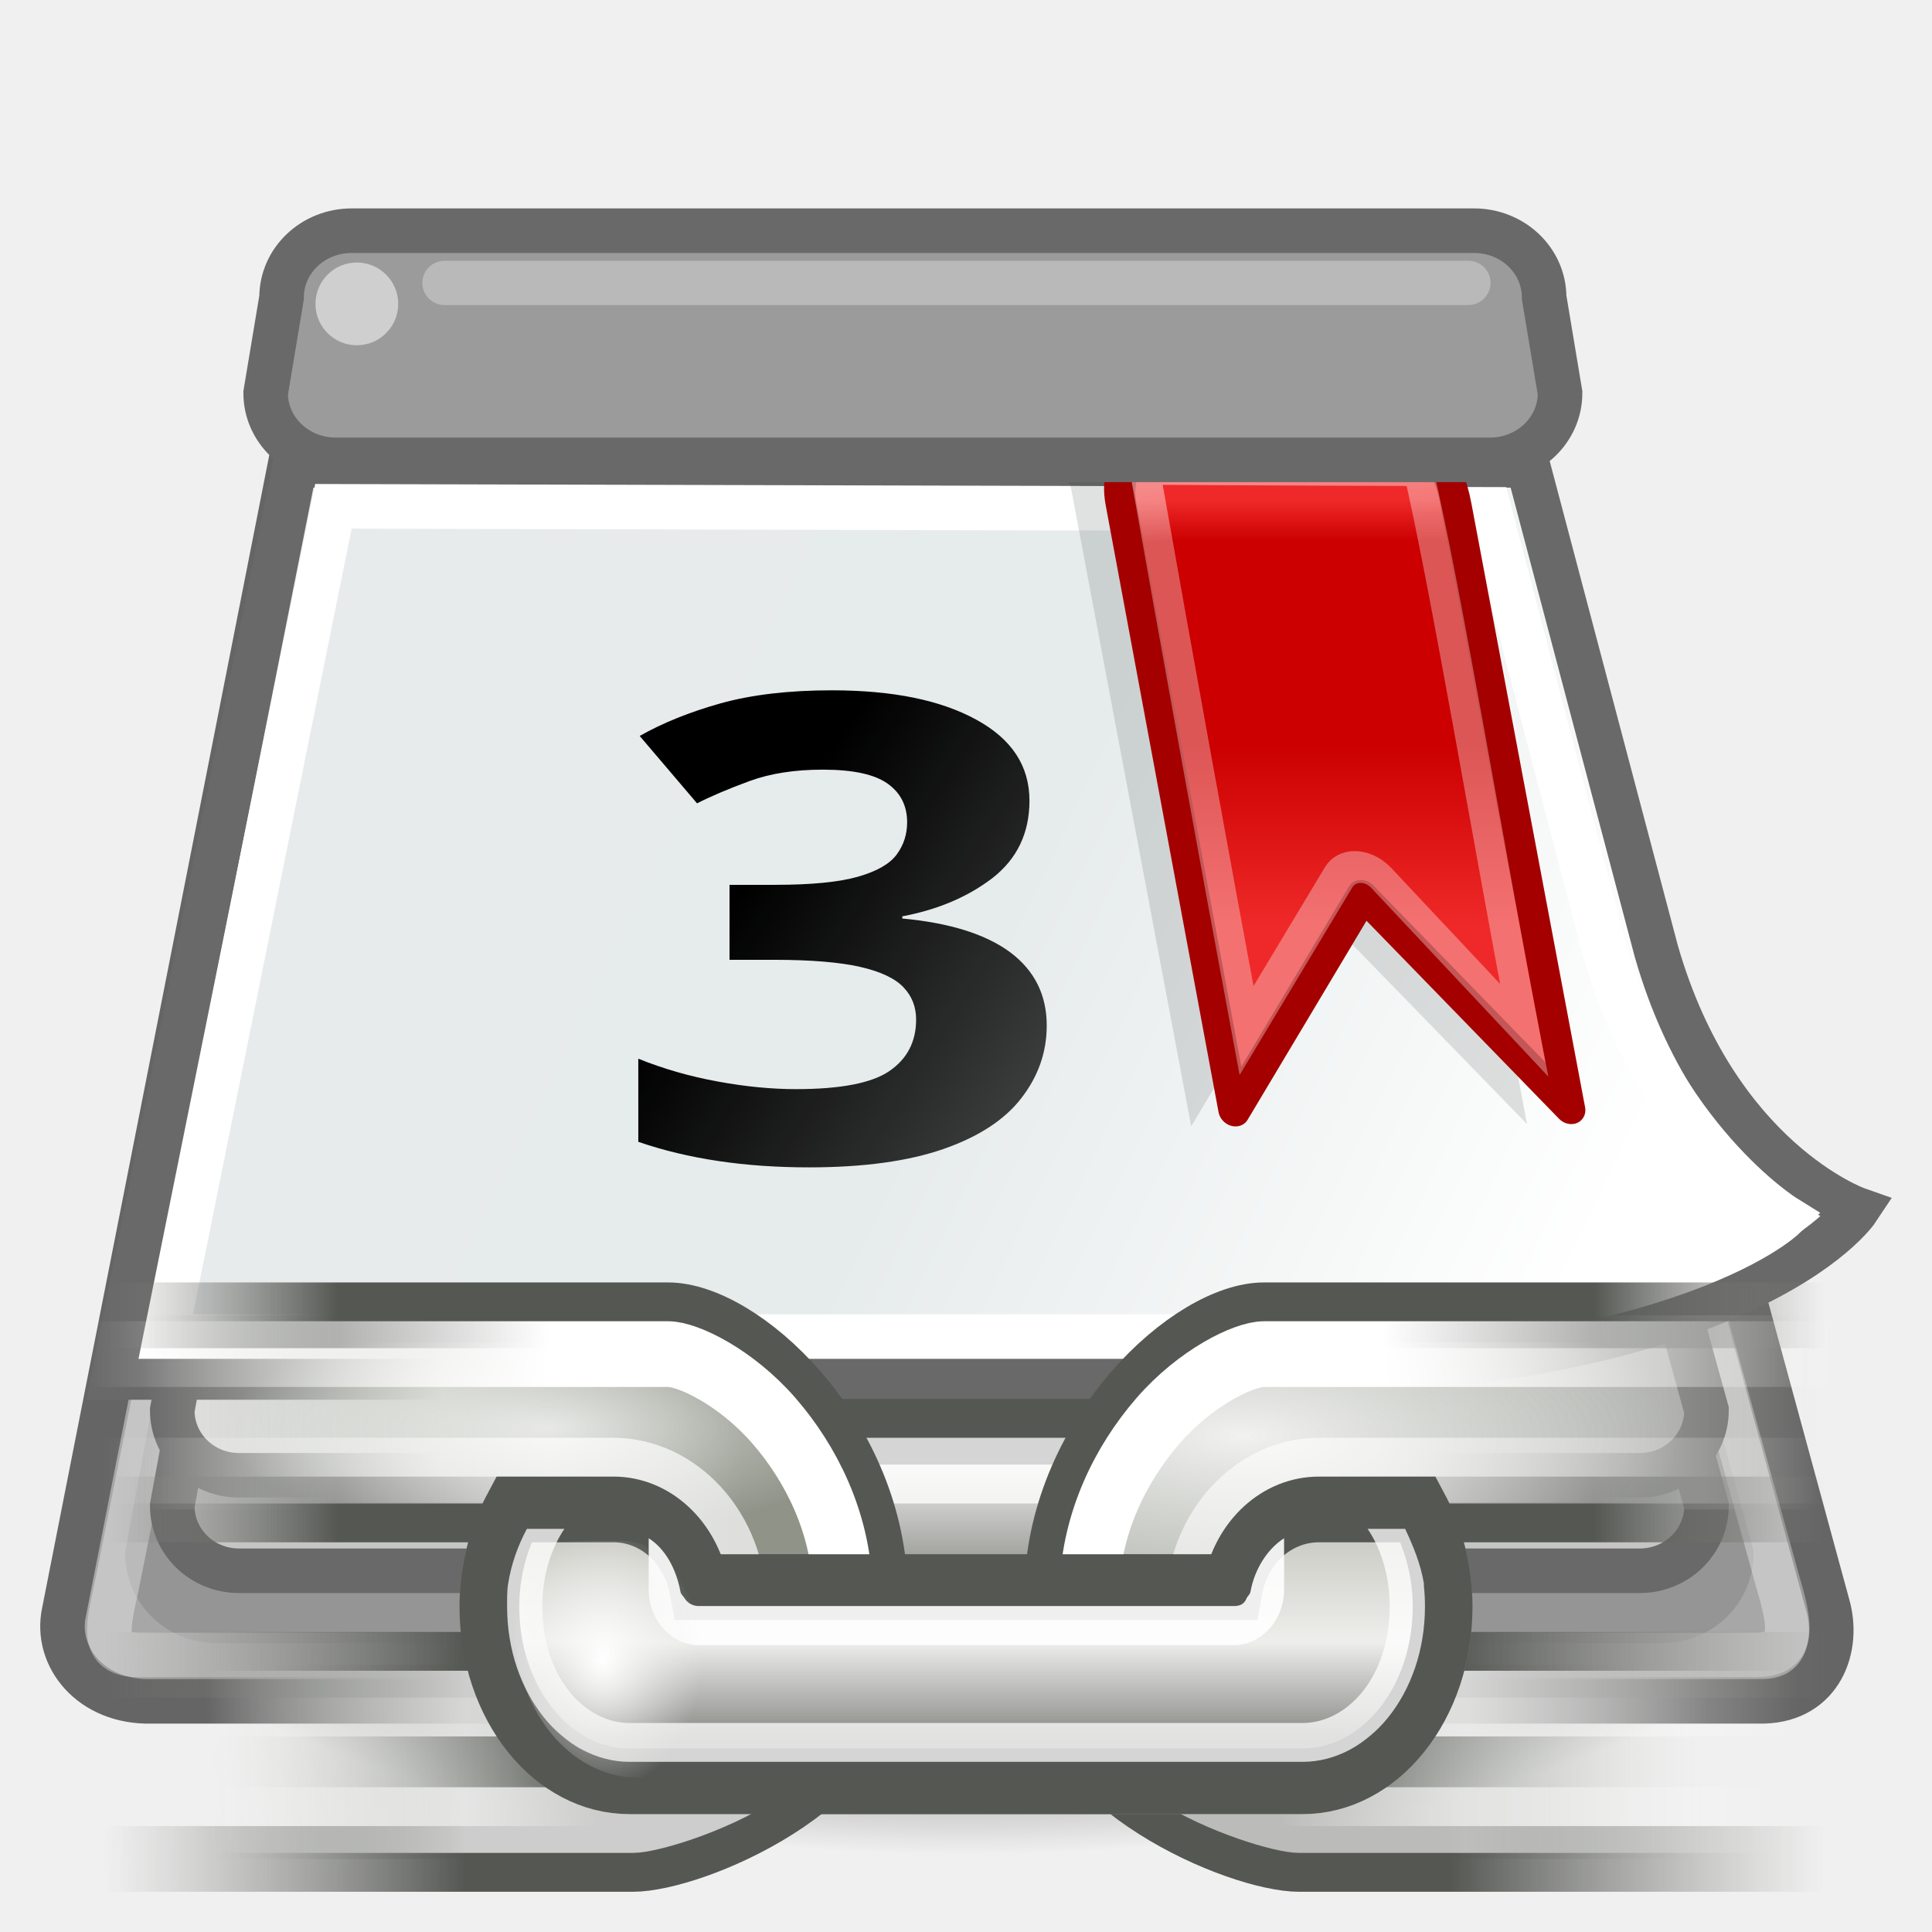
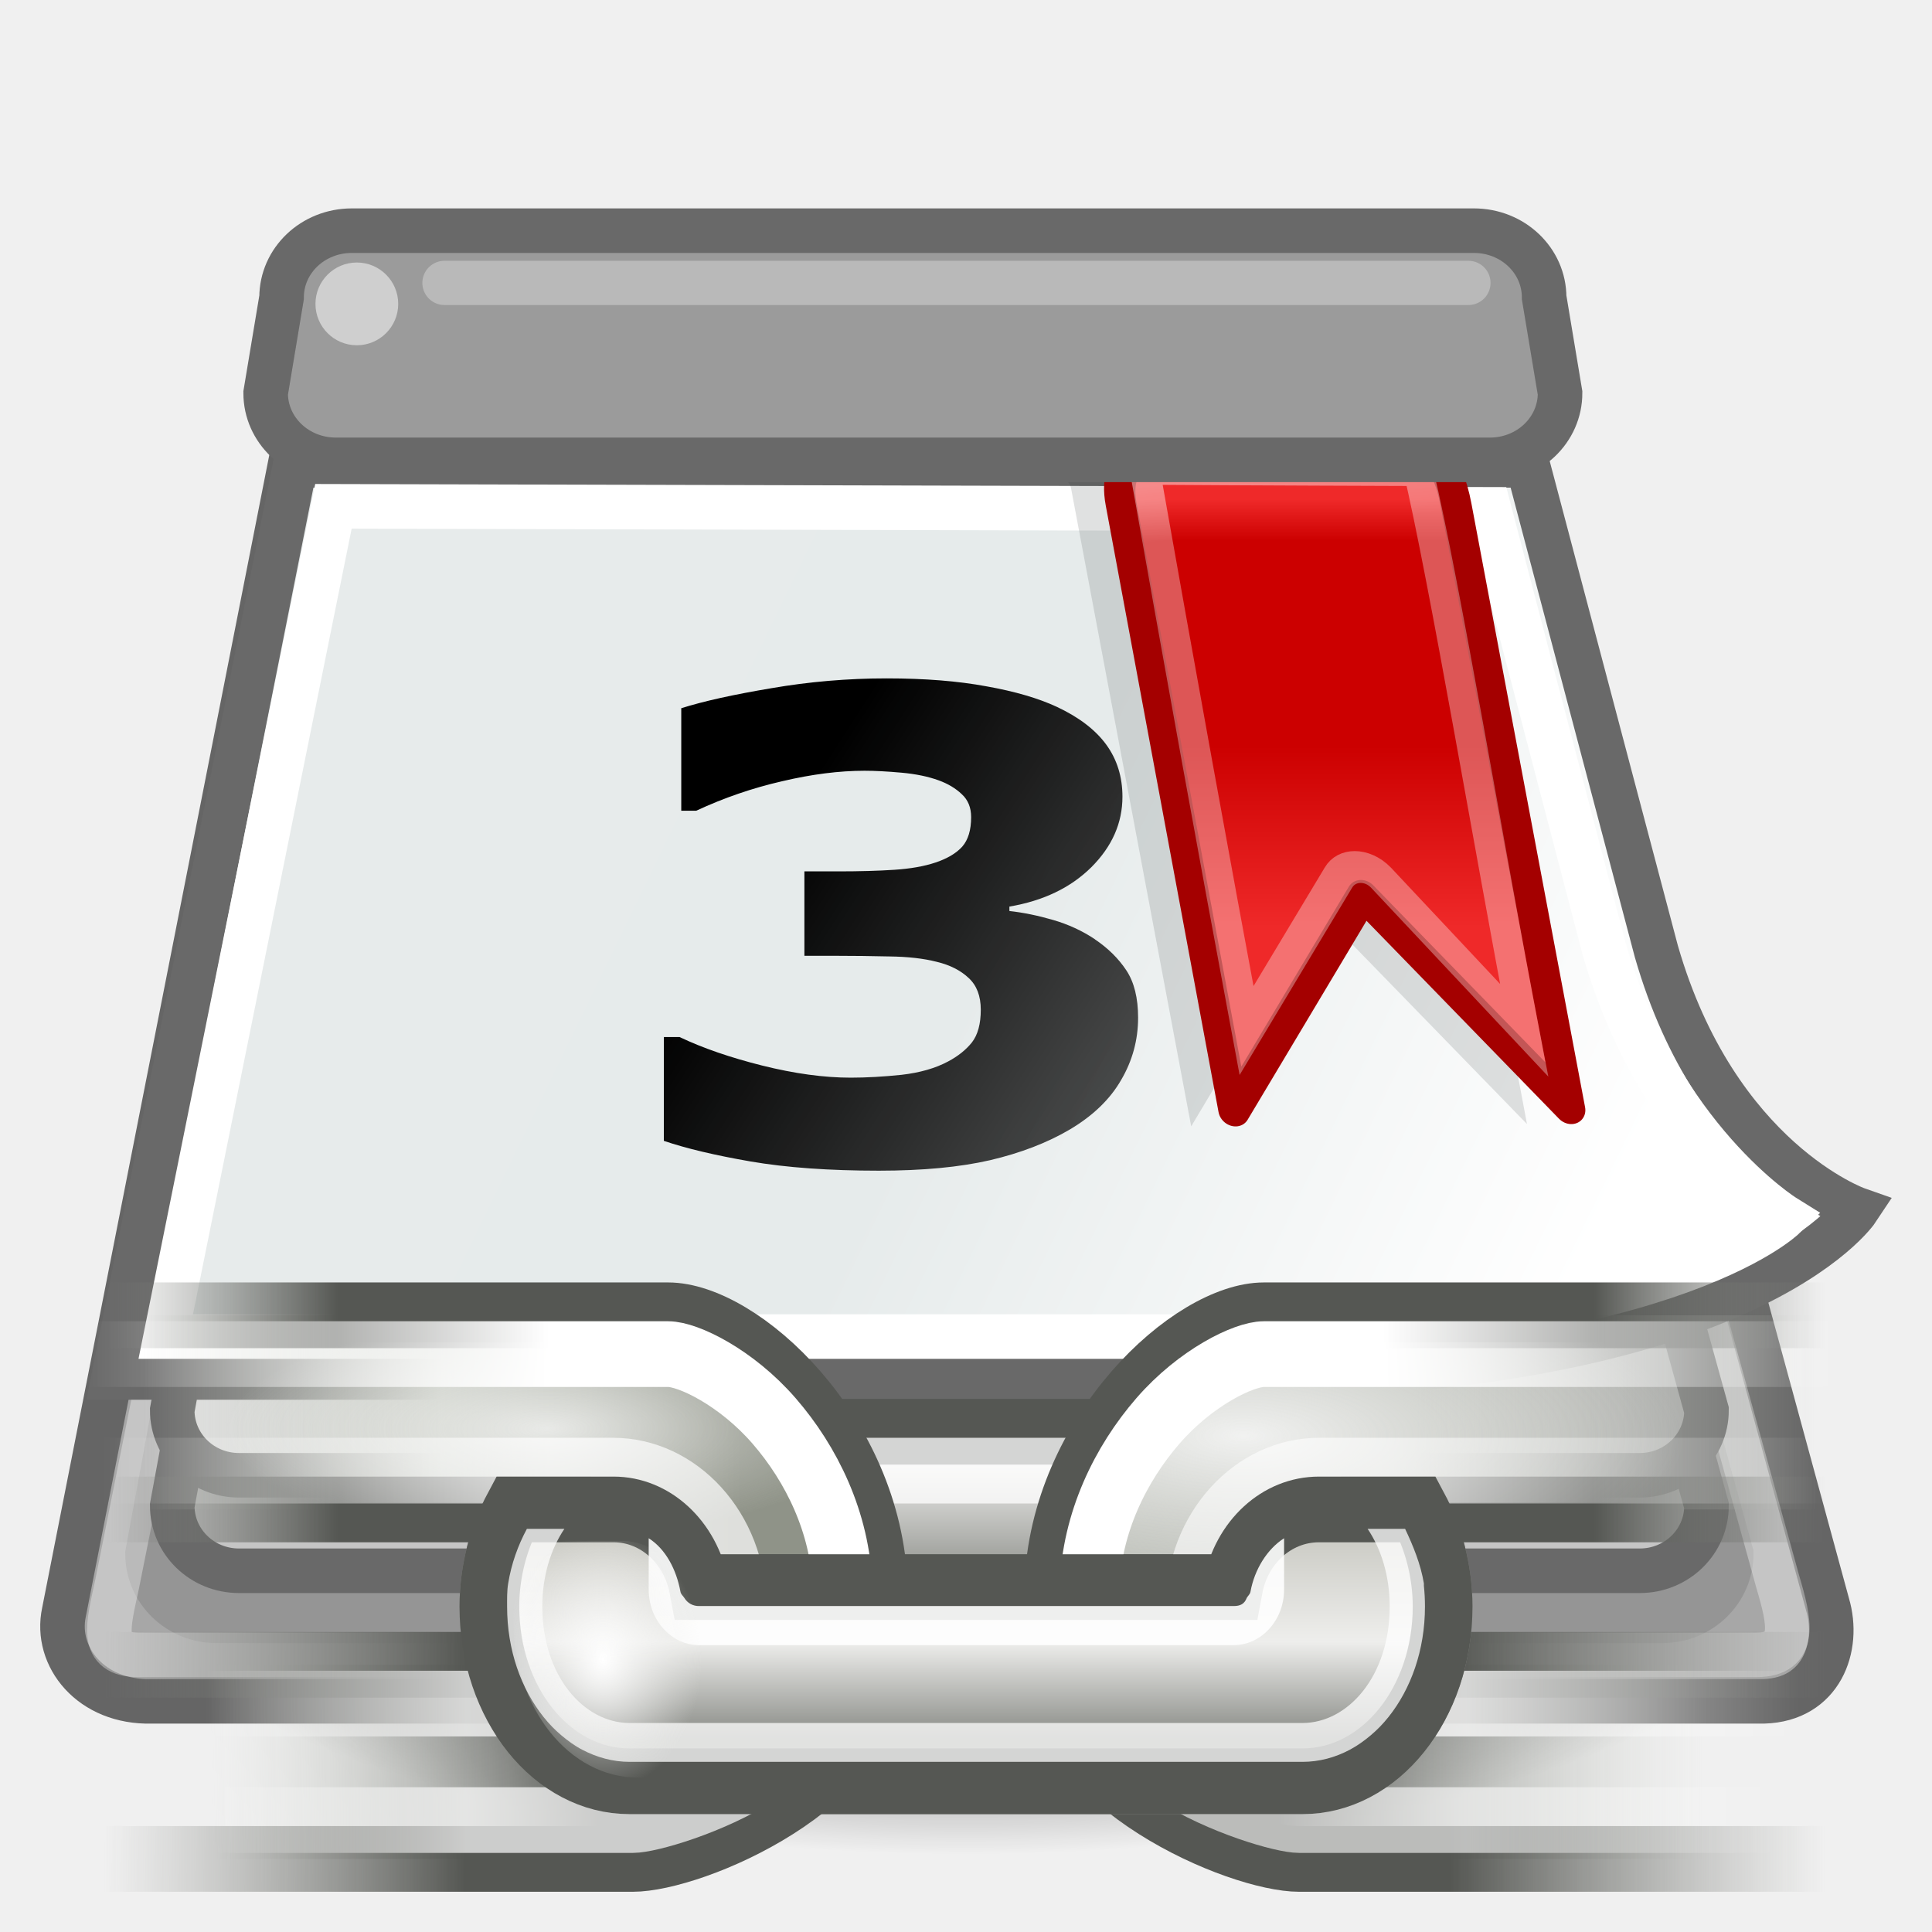
<svg xmlns="http://www.w3.org/2000/svg" xmlns:xlink="http://www.w3.org/1999/xlink" id="svg1288" height="48px" width="48px" version="1.1">
  <defs id="defs3">
    <linearGradient id="linearGradient2563">
      <stop id="stop2565" offset="0" style="stop-color:#e2e2e2;stop-opacity:1;" />
      <stop id="stop2567" offset="1" style="stop-color:#9f9f9f;stop-opacity:1;" />
    </linearGradient>
    <linearGradient id="linearGradient2551">
      <stop id="stop2553" offset="0" style="stop-color:#000000;stop-opacity:1;" />
      <stop id="stop2555" offset="1" style="stop-color:#000000;stop-opacity:0;" />
    </linearGradient>
    <linearGradient id="linearGradient2526">
      <stop id="stop2528" offset="0" style="stop-color:#e7ebeb;stop-opacity:1;" />
      <stop style="stop-color:#e6ebeb;stop-opacity:1;" offset="0.5" id="stop2534" />
      <stop id="stop2530" offset="1" style="stop-color:#ffffff;stop-opacity:1;" />
    </linearGradient>
    <linearGradient gradientTransform="translate(0,0.785718)" gradientUnits="userSpaceOnUse" y2="28.429" x2="42.214" y1="14.429" x1="13.357" id="linearGradient2532" xlink:href="#linearGradient2526" />
    <radialGradient gradientUnits="userSpaceOnUse" gradientTransform="matrix(1.166667,0,0,0.4306605,-6.272343,27.14502)" r="18.429" fy="29" fx="26" cy="29" cx="26" id="radialGradient2557" xlink:href="#linearGradient2551" />
    <linearGradient gradientTransform="matrix(1.13635,0,0,1.13635,-4.458795,-2.383847)" gradientUnits="userSpaceOnUse" y2="30.786" x2="42.214" y1="30.786" x1="6.786" id="linearGradient2569" xlink:href="#linearGradient2563" />
    <linearGradient y2="28.429" x2="42.214" y1="14.429" x1="13.357" gradientTransform="translate(0,0.785718)" gradientUnits="userSpaceOnUse" id="linearGradient2582" xlink:href="#linearGradient2526" />
    <linearGradient gradientUnits="userSpaceOnUse" y2="5.664" x2="13.321" y1="1.563" x1="12.911" id="linearGradient2839" xlink:href="#linearGradient2833" />
    <linearGradient gradientTransform="matrix(0.7229796,0,0.0677948,0.8114825,58.23511,24.13488)" gradientUnits="userSpaceOnUse" y2="4.362" x2="17.948" y1="17.797" x1="17.948" id="linearGradient5351" xlink:href="#linearGradient5345" />
    <radialGradient gradientUnits="userSpaceOnUse" r="8.342" fy="9.341" fx="38.659" cy="9.341" cx="38.659" id="radialGradient3271" xlink:href="#linearGradient2378" />
    <linearGradient id="linearGradient259">
      <stop style="stop-color:#fafafa;stop-opacity:1;" offset="0" id="stop260" />
      <stop style="stop-color:#bbbbbb;stop-opacity:1;" offset="1" id="stop261" />
    </linearGradient>
    <linearGradient id="linearGradient269">
      <stop style="stop-color:#a3a3a3;stop-opacity:1;" offset="0" id="stop270" />
      <stop style="stop-color:#8a8a8a;stop-opacity:1;" offset="1" id="stop271" />
    </linearGradient>
    <linearGradient id="linearGradient15662">
      <stop style="stop-color:#ffffff;stop-opacity:1;" offset="0" id="stop15664" />
      <stop style="stop-color:#f8f8f8;stop-opacity:1;" offset="1" id="stop15666" />
    </linearGradient>
    <linearGradient id="linearGradient2378">
      <stop id="stop2380" offset="0" style="stop-color:#ffffff;stop-opacity:1;" />
      <stop style="stop-color:#fefede;stop-opacity:0.918;" offset="0.25" id="stop4146" />
      <stop style="stop-color:#f5f328;stop-opacity:1;" offset="0.5" id="stop2386" />
      <stop id="stop2382" offset="1" style="stop-color:#f5f32d;stop-opacity:0.122;" />
    </linearGradient>
    <linearGradient id="linearGradient5345">
      <stop id="stop5347" offset="0" style="stop-color:#ef2929;stop-opacity:1;" />
      <stop style="stop-color:#cc0000;stop-opacity:1;" offset="0.425" id="stop1936" />
      <stop style="stop-color:#cc0000;stop-opacity:1;" offset="0.904" id="stop7129" />
      <stop id="stop5349" offset="1" style="stop-color:#ef2929;stop-opacity:1;" />
    </linearGradient>
    <linearGradient id="linearGradient3702">
      <stop id="stop3704" offset="0" style="stop-color:#ffffff;stop-opacity:0" />
      <stop style="stop-color:#ffffff;stop-opacity:1" offset="0.5" id="stop3710" />
      <stop id="stop3706" offset="1" style="stop-color:#ffffff;stop-opacity:0" />
    </linearGradient>
    <linearGradient id="linearGradient2833">
      <stop id="stop2835" offset="0" style="stop-color:white;stop-opacity:1;" />
      <stop id="stop2837" offset="1" style="stop-color:white;stop-opacity:0.563" />
    </linearGradient>
    <linearGradient xlink:href="#linearGradient2551" id="linearGradient2463" x1="18.432" y1="23.975" x2="48.287" y2="39.115" gradientUnits="userSpaceOnUse" gradientTransform="translate(-1.773393)" />
    <linearGradient x1="23.467" y1="20.202" x2="23.467" y2="17.016" id="linearGradient2634" xlink:href="#linearGradient3303" gradientUnits="userSpaceOnUse" gradientTransform="matrix(0.6,0,0,0.6,-2.675277,41.07749)" />
    <linearGradient id="linearGradient3303">
      <stop style="stop-color:#888a85;stop-opacity:1" offset="0" id="stop57" />
      <stop style="stop-color:#eeeeec;stop-opacity:1" offset="1" id="stop59" />
    </linearGradient>
    <linearGradient x1="32.31" y1="15.875" x2="44.188" y2="15.875" id="linearGradient2636" xlink:href="#linearGradient3397" gradientUnits="userSpaceOnUse" gradientTransform="matrix(0.6,0,0,0.6,-2.675277,41.07749)" />
    <linearGradient id="linearGradient3397">
      <stop style="stop-color:#555753;stop-opacity:1" offset="0" id="stop47" />
      <stop style="stop-color:#d3d7cf;stop-opacity:0" offset="1" id="stop49" />
    </linearGradient>
    <linearGradient x1="37.124" y1="13.375" x2="47.562" y2="13.375" id="linearGradient2638" xlink:href="#linearGradient3377" gradientUnits="userSpaceOnUse" gradientTransform="matrix(0.6,0,0,0.6,-2.675277,41.07749)" />
    <linearGradient id="linearGradient3377">
      <stop style="stop-color:#555753;stop-opacity:1" offset="0" id="stop35" />
      <stop style="stop-color:#888a85;stop-opacity:0" offset="1" id="stop37" />
    </linearGradient>
    <linearGradient x1="37.551" y1="26.433" x2="46.821" y2="26.433" id="linearGradient2640" xlink:href="#linearGradient2797" gradientUnits="userSpaceOnUse" gradientTransform="matrix(0.6,0,0,0.6,-2.675277,41.07749)" />
    <linearGradient id="linearGradient2797">
      <stop style="stop-color:#ffffff;stop-opacity:1;" offset="0" id="stop2799" />
      <stop style="stop-color:#ffffff;stop-opacity:0;" offset="1" id="stop2801" />
    </linearGradient>
    <linearGradient x1="36.122" y1="15.875" x2="47.313" y2="15.875" id="linearGradient2642" xlink:href="#linearGradient3325" gradientUnits="userSpaceOnUse" gradientTransform="matrix(0.6,0,0,0.6,-2.675277,41.07749)" />
    <linearGradient id="linearGradient3325">
      <stop style="stop-color:#babdb6;stop-opacity:1" offset="0" id="stop84" />
      <stop style="stop-color:#d3d7cf;stop-opacity:0" offset="1" id="stop86" />
    </linearGradient>
    <linearGradient x1="41.125" y1="13.375" x2="47.562" y2="13.375" id="linearGradient2644" xlink:href="#linearGradient3377" gradientUnits="userSpaceOnUse" gradientTransform="matrix(0.6,0,0,0.6,-2.675277,41.07749)" />
    <radialGradient cx="31.35" cy="14.915" r="12" fx="31.35" fy="14.915" id="radialGradient2646" xlink:href="#linearGradient3417" gradientUnits="userSpaceOnUse" gradientTransform="matrix(1.027139,7.049762e-7,-2.341676e-7,0.341179,-0.857269,11.25477)" />
    <linearGradient id="linearGradient3417">
      <stop style="stop-color:#ffffff;stop-opacity:1" offset="0" id="stop52" />
      <stop style="stop-color:#eeeeec;stop-opacity:0" offset="1" id="stop54" />
    </linearGradient>
    <linearGradient x1="35.176" y1="17.241" x2="47.651" y2="17.241" id="linearGradient2648" xlink:href="#linearGradient2797" gradientUnits="userSpaceOnUse" gradientTransform="matrix(0.6,0,0,0.6,-2.675277,41.07749)" />
    <linearGradient x1="35.253" y1="14.589" x2="48.083" y2="14.589" id="linearGradient2650" xlink:href="#linearGradient2797" gradientUnits="userSpaceOnUse" gradientTransform="matrix(0.6,0,0,0.6,-2.675277,41.07749)" />
    <linearGradient x1="37.551" y1="26.433" x2="46.259" y2="26.433" id="linearGradient2652" xlink:href="#linearGradient2797" gradientUnits="userSpaceOnUse" gradientTransform="matrix(0.6,0,0,0.6,-2.675277,41.07749)" />
    <linearGradient x1="34.122" y1="15.812" x2="44.854" y2="16.062" id="linearGradient2654" xlink:href="#linearGradient3397" gradientUnits="userSpaceOnUse" gradientTransform="matrix(-0.6,0,0,0.6,25.66421,41.07749)" />
    <linearGradient x1="37.5" y1="13.438" x2="47.562" y2="13.375" id="linearGradient2656" xlink:href="#linearGradient3377" gradientUnits="userSpaceOnUse" gradientTransform="matrix(-0.6,0,0,0.6,25.66421,41.07749)" />
    <linearGradient x1="37.551" y1="26.433" x2="44.822" y2="26.433" id="linearGradient2658" xlink:href="#linearGradient2797" gradientUnits="userSpaceOnUse" gradientTransform="matrix(-0.6,0,0,0.6,25.66421,41.07749)" />
    <linearGradient x1="29.861" y1="15.875" x2="46.563" y2="15.875" id="linearGradient2660" xlink:href="#linearGradient3387" gradientUnits="userSpaceOnUse" gradientTransform="matrix(-0.6,0,0,0.6,25.66421,41.07749)" />
    <linearGradient id="linearGradient3387">
      <stop style="stop-color:#8f9388;stop-opacity:1" offset="0" id="stop40" />
      <stop style="stop-color:#c6cac2;stop-opacity:1" offset="0.5" id="stop42" />
      <stop style="stop-color:#d3d7cf;stop-opacity:0" offset="1" id="stop44" />
    </linearGradient>
    <linearGradient x1="41.125" y1="13.375" x2="47.562" y2="13.375" id="linearGradient2662" xlink:href="#linearGradient3377" gradientUnits="userSpaceOnUse" gradientTransform="matrix(-0.6,0,0,0.6,25.66421,41.07749)" />
    <radialGradient cx="35.973" cy="14.052" r="12" fx="35.973" fy="14.052" id="radialGradient2664" xlink:href="#linearGradient3417" gradientUnits="userSpaceOnUse" gradientTransform="matrix(0.751224,2.345941e-6,-7.16423e-7,0.229414,8.256114,12.93155)" />
    <linearGradient x1="35.176" y1="17.241" x2="47.651" y2="17.241" id="linearGradient2666" xlink:href="#linearGradient2797" gradientUnits="userSpaceOnUse" gradientTransform="matrix(-0.6,0,0,0.6,25.66421,41.07749)" />
    <linearGradient x1="35.253" y1="14.589" x2="48.083" y2="14.589" id="linearGradient2668" xlink:href="#linearGradient2797" gradientUnits="userSpaceOnUse" gradientTransform="matrix(-0.6,0,0,0.6,25.66421,41.07749)" />
    <linearGradient x1="37.551" y1="26.433" x2="44.571" y2="26.433" id="linearGradient2670" xlink:href="#linearGradient2797" gradientUnits="userSpaceOnUse" gradientTransform="matrix(-0.6,0,0,0.6,25.66421,41.07749)" />
    <linearGradient x1="20" y1="24" x2="20" y2="19.121" id="linearGradient2672" xlink:href="#linearGradient3473" gradientUnits="userSpaceOnUse" gradientTransform="matrix(0.6,0,0,0.6,-2.675277,41.07749)" />
    <linearGradient id="linearGradient3473">
      <stop style="stop-color:#888a85;stop-opacity:1" offset="0" id="stop62" />
      <stop style="stop-color:#eeeeec;stop-opacity:1" offset="0.5" id="stop64" />
      <stop style="stop-color:#cecec8;stop-opacity:1" offset="1" id="stop66" />
    </linearGradient>
    <radialGradient cx="7.013" cy="22.256" r="13" fx="7.013" fy="22.256" id="radialGradient2674" xlink:href="#linearGradient3417" gradientUnits="userSpaceOnUse" gradientTransform="matrix(0.21225,0,0,0.254807,12.01156,16.32913)" />
    <radialGradient cx="31.35" cy="14.915" r="12" fx="31.35" fy="14.915" id="radialGradient2646-8" xlink:href="#linearGradient3417" gradientUnits="userSpaceOnUse" gradientTransform="matrix(1.027139,7.049762e-7,-2.341676e-7,0.341179,-0.857269,11.25477)" />
    <radialGradient cx="35.973" cy="14.052" r="12" fx="35.973" fy="14.052" id="radialGradient2664-6" xlink:href="#linearGradient3417" gradientUnits="userSpaceOnUse" gradientTransform="matrix(0.751224,2.345941e-6,-7.16423e-7,0.229414,8.256114,12.93155)" />
    <radialGradient cx="7.013" cy="22.256" r="13" fx="7.013" fy="22.256" id="radialGradient2674-5" xlink:href="#linearGradient3417" gradientUnits="userSpaceOnUse" gradientTransform="matrix(0.21225,0,0,0.254807,12.01156,16.32913)" />
  </defs>
  <g id="layer1">
    <g id="g4328" transform="translate(-0.06099098,-1.49732)">
      <ellipse id="path2549" style="color:#000000;display:inline;overflow:visible;visibility:visible;opacity:1;fill:url(#radialGradient2557);fill-opacity:1;fill-rule:evenodd;stroke:none;stroke-width:0.817;stroke-linecap:butt;stroke-linejoin:miter;stroke-miterlimit:4;stroke-dasharray:none;stroke-dashoffset:0;stroke-opacity:1;marker:none;marker-start:none;marker-mid:none;marker-end:none" cx="24.061" cy="39.634" rx="21.5" ry="7.936" />
      <g id="g4348" transform="matrix(0.9743479,0,0,0.9743479,0.617215,2.19579)">
        <path id="path1316" d="m 1.061,40.392 c -0.244,1.136 0.69,2.313 2.232,2.273 h 41.112 c 1.461,-0.041 1.948,-1.38 1.623,-2.476 L 37.099,7.437 H 7.554 Z" style="display:inline;fill:#a7a7a7;fill-opacity:1;fill-rule:evenodd;stroke:#656565;stroke-width:1.136px;stroke-linecap:butt;stroke-linejoin:miter;stroke-opacity:1" />
        <path id="path2575" d="M 5.953,31.73 H 40.308 c 0.974,0 1.758,0.764 1.758,1.713 l 1.508,5.456 c 0,0.949 -0.784,1.713 -1.758,1.713 H 4.948 c -0.974,0 -1.758,-0.764 -1.758,-1.713 l 1.005,-5.456 c 0,-0.949 0.784,-1.713 1.758,-1.713 z" style="color:#000000;font-family:'Bitstream Vera Sans';display:inline;overflow:visible;visibility:visible;opacity:0.109;fill:#000000;fill-opacity:1;fill-rule:evenodd;stroke:#000000;stroke-width:1.136;stroke-linecap:butt;stroke-linejoin:miter;stroke-miterlimit:4;stroke-dasharray:none;stroke-dashoffset:0;stroke-opacity:1;marker:none;marker-start:none;marker-mid:none;marker-end:none" />
        <path style="fill:none;fill-opacity:1;fill-rule:evenodd;stroke:#ffffff;stroke-width:1.136px;stroke-linecap:butt;stroke-linejoin:miter;stroke-opacity:0.345" d="M 2.414,39.684 C 2.187,40.744 1.961,41.479 2.953,41.479 H 44.22 c 1.041,0 0.843,-0.841 0.54,-1.863 L 36.189,8.623 H 8.632 Z" id="path2520" />
        <path style="color:#000000;font-family:'Bitstream Vera Sans';display:inline;overflow:visible;visibility:visible;opacity:1;fill:#c5c5c5;fill-opacity:1;fill-rule:evenodd;stroke:#696969;stroke-width:1.136;stroke-linecap:butt;stroke-linejoin:miter;stroke-miterlimit:4;stroke-dasharray:none;stroke-dashoffset:0;stroke-opacity:1;marker:none;marker-start:none;marker-mid:none;marker-end:none" d="M 6.498,30.733 H 39.779 c 0.944,0 1.703,0.74 1.703,1.659 l 1.461,5.285 c 0,0.919 -0.76,1.659 -1.703,1.659 H 5.524 c -0.944,0 -1.703,-0.74 -1.703,-1.659 l 0.974,-5.285 c 0,-0.919 0.76,-1.659 1.703,-1.659 z" id="path2518" />
        <path id="rect2225" d="M 6.498,28.298 H 39.779 c 0.944,0 1.703,0.74 1.703,1.659 l 1.461,5.285 c 0,0.919 -0.76,1.659 -1.703,1.659 H 5.524 c -0.944,0 -1.703,-0.74 -1.703,-1.659 l 0.974,-5.285 c 0,-0.919 0.76,-1.659 1.703,-1.659 z" style="color:#000000;display:inline;overflow:visible;visibility:visible;fill:url(#linearGradient2569);fill-opacity:1;fill-rule:evenodd;stroke:#696969;stroke-width:1.136;stroke-linecap:butt;stroke-linejoin:miter;stroke-miterlimit:4;stroke-dashoffset:0;stroke-opacity:1;marker:none;marker-start:none;marker-mid:none;marker-end:none" />
        <g transform="matrix(1.071065,0,0,1.071065,-4.711768,-1.167791)" id="g2578">
          <path style="fill:url(#linearGradient2582);fill-opacity:1;fill-rule:evenodd;stroke:#696969;stroke-width:1.061px;stroke-linecap:butt;stroke-linejoin:miter;stroke-opacity:1" d="M 10.892,11.5 6.571,33.214 c 0,0 26.286,1e-6 26.286,1e-6 12.585,0 15.228,-4 15.228,-4 0,0 -3.357,-1.179 -4.786,-6.143 0,0 -3.061,-11.571 -3.061,-11.571 z" id="path2524" />
          <path id="path2571" d="M 11.804,12.475 7.812,32.24 c 0,0 17.144,10e-7 24.426,10e-7 11.227,0 14.11,-2.851 14.11,-2.851 0,0 -2.993,-1.863 -4.293,-6.381 0,0 -2.739,-10.461 -2.739,-10.461 z" style="fill:none;fill-opacity:1;fill-rule:evenodd;stroke:#ffffff;stroke-width:1.061px;stroke-linecap:butt;stroke-linejoin:miter;stroke-opacity:1" />
        </g>
-         <text xml:space="preserve" style="font-style:normal;font-variant:normal;font-weight:bold;font-stretch:normal;line-height:0%;font-family:ae_Ouhod;text-align:start;writing-mode:lr-tb;text-anchor:start;fill:url(#linearGradient2463);fill-opacity:1;stroke:none;stroke-width:1px;stroke-linecap:butt;stroke-linejoin:miter;stroke-opacity:1" x="13.224" y="32.575" id="text2185" transform="scale(1.127781,0.8866967)">
-           <tspan id="tspan2187" x="13.224" y="32.575" style="font-style:normal;font-variant:normal;font-weight:bold;font-stretch:normal;font-size:18.693px;line-height:125%;font-family:ae_Ouhod;text-align:start;writing-mode:lr-tb;text-anchor:start;fill:url(#linearGradient2463);fill-opacity:1">3</tspan>
-         </text>
+         <g aria-label="3" transform="scale(1.127781,0.8866967)" id="text2185" style="font-weight:bold;line-height:0%;font-family:ae_Ouhod;fill:url(#linearGradient2463);stroke-width:1px">
+           <path d="m 24.249,26.204 q 0.447,0.383 0.712,0.894 0.265,0.511 0.265,1.36 0,0.958 -0.383,1.789 -0.374,0.831 -1.159,1.424 -0.767,0.575 -1.807,0.885 -1.031,0.301 -2.51,0.301 -1.689,0 -2.902,-0.265 -1.205,-0.265 -1.962,-0.593 v -2.985 h 0.356 q 0.785,0.475 1.871,0.821 1.095,0.347 1.999,0.347 0.529,0 1.15,-0.082 0.621,-0.091 1.05,-0.383 0.338,-0.228 0.539,-0.548 0.201,-0.329 0.201,-0.94 0,-0.593 -0.274,-0.913 -0.274,-0.329 -0.721,-0.465 -0.447,-0.146 -1.077,-0.155 -0.63,-0.018 -1.168,-0.018 h -0.748 v -2.428 h 0.776 q 0.712,0 1.26,-0.046 0.548,-0.046 0.931,-0.21 0.402,-0.173 0.602,-0.456 0.201,-0.292 0.201,-0.849 0,-0.411 -0.21,-0.657 -0.21,-0.256 -0.529,-0.402 -0.356,-0.164 -0.84,-0.219 -0.484,-0.055 -0.831,-0.055 -0.858,0 -1.862,0.301 -1.004,0.292 -1.944,0.849 h -0.338 v -2.948 q 0.748,-0.301 2.035,-0.575 1.287,-0.283 2.61,-0.283 1.287,0 2.254,0.228 0.967,0.219 1.597,0.593 0.748,0.447 1.114,1.086 0.365,0.639 0.365,1.497 0,1.132 -0.703,2.026 -0.703,0.885 -1.853,1.132 v 0.128 q 0.465,0.064 0.986,0.256 0.52,0.192 0.949,0.557 z" style="font-size:18.693px;line-height:125%" id="path1156" />
+         </g>
        <g id="g2425" transform="matrix(1,0,0.10473,1,5.583314,33.0745)">
          <g style="display:inline" id="layer5" transform="translate(-43.09005,-48.71814)">
            <path id="path7273" d="m 64.519,26.594 h 10.47 l 1.42,16.994 -4.713,-5.431 -3.855,5.49 -1.36,-16.277 c -0.036,-0.436 -1.25,-0.776 -1.962,-0.776 z" style="display:inline;opacity:0.15;fill:#2e3436;fill-opacity:1;fill-rule:evenodd;stroke:none;stroke-width:1px;stroke-linecap:butt;stroke-linejoin:round;stroke-opacity:1" />
            <path id="path4386" d="m 68.658,26.331 5.849,-0.132 c 1.22,0 1.648,0.412 1.747,1.599 l 1.286,15.395 -4.713,-5.431 -3.855,5.49 -1.256,-15.465 c -0.107,-1.286 0.941,-1.456 0.941,-1.456 z" style="fill:url(#linearGradient5351);fill-opacity:1;fill-rule:evenodd;stroke:#a40000;stroke-width:0.794px;stroke-linecap:butt;stroke-linejoin:round;stroke-opacity:1" />
            <path id="path1934" style="display:inline;opacity:0.6;fill:none;fill-rule:evenodd;stroke:url(#linearGradient2839);stroke-width:1px" transform="matrix(0.7766059,0,0.0677948,0.8114825,57.70086,24.17074)" d="M 13.497,3.341 C 13.425,9.461 13.38,15.817 13.371,20.992 l 3.967,-4.812 c 0.36,-0.438 1.03,-0.437 1.389,0.002 l 3.761,4.798 c -0.027,-5.482 0.162,-14.132 -0.015,-17.599 0,0 -6.022,-0.019 -8.976,-0.04 z" />
          </g>
        </g>
        <path id="rect2522" d="M 8.4,5.165 H 37.012 c 0.992,0 1.791,0.76 1.791,1.704 l 0.406,2.436 c 0,0.944 -0.799,1.704 -1.791,1.704 H 7.994 c -0.992,0 -1.791,-0.76 -1.791,-1.704 L 6.609,6.869 c 0,-0.944 0.799,-1.704 1.791,-1.704 z" style="color:#000000;display:inline;overflow:visible;visibility:visible;fill:#9b9b9b;fill-opacity:1;fill-rule:evenodd;stroke:#696969;stroke-width:1.136;stroke-linecap:butt;stroke-linejoin:miter;stroke-miterlimit:4;stroke-dashoffset:0;stroke-opacity:1;marker:none;marker-start:none;marker-mid:none;marker-end:none" />
        <circle transform="matrix(0.7775031,0,0,0.7775031,-0.4132141,-0.6878686)" id="path2559" style="color:#000000;display:inline;overflow:visible;visibility:visible;opacity:0.526;fill:#fefefe;fill-opacity:1;fill-rule:evenodd;stroke:none;stroke-width:1;stroke-linecap:butt;stroke-linejoin:miter;stroke-miterlimit:4;stroke-dasharray:none;stroke-dashoffset:0;stroke-opacity:1;marker:none;marker-start:none;marker-mid:none;marker-end:none" cx="11.5" cy="9.929" r="1.357" />
        <path id="path2561" d="M 10.763,6.497 H 36.872" style="opacity:0.303;fill:none;fill-opacity:0.75;fill-rule:evenodd;stroke:#ffffff;stroke-width:1.128px;stroke-linecap:round;stroke-linejoin:miter;stroke-opacity:1" />
      </g>
      <g id="g31935" transform="translate(-1.9999998e-8,-0.9999997)">
        <g transform="matrix(1.496738,0,0,1.500646,0.06916879,1.410844)" id="g186" style="display:inline;stroke-width:0.999">
          <g transform="matrix(0.9925639,0,0,1.08883,4.620421,-30.90481)" id="g241" style="stroke-width:0.999">
            <rect width="10.037" height="2.952" x="6.476" y="50.819" style="fill:url(#linearGradient2634);stroke:#555753;stroke-width:0.999" id="rect243" />
            <path d="m 12.97,54.362 c 0,1.771 3.071,2.952 4.096,2.952 h 10.074 v -2.952 z" style="fill:url(#linearGradient2636);stroke:url(#linearGradient2638);stroke-width:0.999" id="path245" />
            <path d="m 26.55,54.952 h -8.616 c -0.238,0.191 -0.518,0.295 -0.812,0.295" style="opacity:0.75;fill:none;stroke:url(#linearGradient2640);stroke-width:0.999" id="path247" />
            <path d="m 3.93,52 c -0.248,0.421 -0.406,0.93 -0.406,1.476 0,1.472 1.043,2.657 2.343,2.657 H 17.122 c 1.3,0 2.343,-1.185 2.343,-2.657 0,-0.546 -0.158,-1.055 -0.406,-1.476 h -1.661 c -0.715,0 -1.302,0.507 -1.439,1.181 H 15.037 12.399 7.952 C 7.237,53.181 6.65,52.674 6.513,52 Z" style="fill:#d3d7cf;stroke:#888a85;stroke-width:0.999" id="path249" />
            <path d="M 7.657,51.41 H 15.332" style="opacity:0.75;fill:none;stroke:#ffffff;stroke-width:0.999" id="path251" />
            <path d="m 16.476,49.048 c -1.246,0 -3.423,1.823 -3.506,4.133 h 5.295 V 52 h 8.875 v -2.952 z" style="fill:url(#linearGradient2642);stroke:url(#linearGradient2644);stroke-width:0.999" id="path253" />
            <path d="m 32.438,13.969 c -0.827,0 -2.236,0.681 -3.375,1.875 -1.033,1.083 -1.837,2.571 -2.031,4.188 H 35 V 18.5 c 2.6e-5,-0.259 0.21,-0.469 0.469,-0.469 h 14.562 v -4.062 z" transform="matrix(0.6,0,0,0.6,-2.675277,41.07749)" style="opacity:0.8;fill:url(#radialGradient2646);stroke-width:0.999" id="path255" />
            <path d="m 15.424,54.066 c -0.056,-0.188 -0.092,-0.384 -0.092,-0.59 0,-1.135 0.932,-2.066 2.066,-2.066 h 9.151" style="opacity:0.6;fill:none;stroke:url(#linearGradient2648);stroke-width:0.999" id="path257" />
            <path d="m 26.55,49.638 h -10.074 c -0.335,0 -1.141,0.355 -1.771,1.015 -0.63,0.66 -1.109,1.552 -1.144,2.528 v 0.886" style="fill:none;stroke:url(#linearGradient2650);stroke-width:0.999" id="path259" />
            <path d="m 13.985,55.247 c 0.238,0.266 0.553,0.514 0.941,0.738 0.812,0.468 1.855,0.738 2.14,0.738 h 9.483" style="opacity:0.6;fill:none;stroke:url(#linearGradient2652);stroke-width:0.999" id="path261" />
            <path d="m 10.018,54.362 c 0,1.771 -3.071,2.952 -4.096,2.952 H -4.151 v -2.952 z" style="fill:url(#linearGradient2654);stroke:url(#linearGradient2656);stroke-width:0.999" id="path263" />
            <path d="m -3.561,54.952 h 8.616 c 0.238,0.191 0.518,0.295 0.812,0.295" style="opacity:0.7;fill:none;stroke:url(#linearGradient2658);stroke-width:0.999" id="path265" />
            <path d="m 6.513,49.048 c 1.246,0 3.423,1.823 3.506,4.133 H 4.723 V 52 H -4.151 v -2.952 z" style="fill:url(#linearGradient2660);stroke:url(#linearGradient2662);stroke-width:0.999" id="path267" />
            <path d="m 32.438,13.969 c -0.827,0 -2.236,0.681 -3.375,1.875 -1.033,1.083 -1.837,2.571 -2.031,4.188 H 35 V 18.5 c 2.6e-5,-0.259 0.21,-0.469 0.469,-0.469 h 14.562 v -4.062 z" transform="matrix(-0.6,0,0,0.6,25.66421,41.07749)" style="opacity:0.7;fill:url(#radialGradient2664);stroke-width:0.999" id="path269" />
            <path d="m 7.565,54.066 c 0.056,-0.188 0.092,-0.384 0.092,-0.59 0,-1.135 -0.932,-2.066 -2.066,-2.066 H -3.561" style="opacity:0.7;fill:none;stroke:url(#linearGradient2666);stroke-width:0.999" id="path271" />
            <path d="M -3.561,49.638 H 6.513 c 0.335,0 1.141,0.355 1.771,1.015 0.63,0.66 1.109,1.552 1.144,2.528 v 0.886" style="fill:none;stroke:url(#linearGradient2668);stroke-width:0.999" id="path273" />
            <path d="M 9.004,55.247 C 8.766,55.513 8.45,55.762 8.063,55.985 7.251,56.453 6.208,56.723 5.923,56.723 h -9.483" style="opacity:0.7;fill:none;stroke:url(#linearGradient2670);stroke-width:0.999" id="path275" />
            <path d="m 3.93,52 c -0.248,0.421 -0.406,0.93 -0.406,1.476 -6e-7,1.472 1.043,2.657 2.343,2.657 H 17.122 c 1.3,0 2.343,-1.185 2.343,-2.657 0,-0.546 -0.158,-1.055 -0.406,-1.476 h -1.661 c -0.715,0 -1.302,0.507 -1.439,1.181 H 7.03 C 6.892,52.507 6.306,52 5.6,52 Z" style="fill:url(#linearGradient2672);stroke:#555753;stroke-width:0.999" id="path277" />
            <path d="M 18.469,51.705 Z M 4.151,52.295 C 4,52.55 3.891,52.828 3.838,53.125 c -0.021,0.114 -0.018,0.23 -0.018,0.351 -6e-7,0.666 0.237,1.255 0.609,1.679 0.093,0.106 0.186,0.193 0.295,0.277 0.109,0.084 0.228,0.163 0.351,0.221 0.245,0.117 0.513,0.185 0.793,0.185 H 17.122 c 0.281,0 0.549,-0.067 0.793,-0.185 0.122,-0.059 0.242,-0.137 0.351,-0.221 0.109,-0.084 0.202,-0.171 0.295,-0.277 0.372,-0.424 0.609,-1.013 0.609,-1.679 0,-0.108 -0.006,-0.21 -0.018,-0.314 -0.002,-0.012 0.002,-0.025 0,-0.037 -0.054,-0.297 -0.182,-0.576 -0.314,-0.83 h -0.627 c 0.223,0.302 0.369,0.707 0.369,1.181 0,1.059 -0.698,1.771 -1.458,1.771 H 5.867 c -0.759,-1e-6 -1.458,-0.712 -1.458,-1.771 0,-0.474 0.146,-0.879 0.369,-1.181 H 4.151 Z" style="opacity:0.75;fill:#ffffff;stroke-width:0.999" id="path279" />
            <path d="m 6.188,52.438 v 0.781 c 0,0.465 0.379,0.844 0.844,0.844 h 8.938 c 0.465,-2e-6 0.844,-0.379 0.844,-0.844 V 52.438 c -0.284,0.165 -0.494,0.474 -0.562,0.812 -0.008,0.04 -0.041,0.062 -0.062,0.094 -0.038,0.093 -0.108,0.125 -0.219,0.125 h -8.938 c -0.103,0.002 -0.196,-0.043 -0.25,-0.125 C 6.76,53.312 6.726,53.29 6.719,53.25 6.65,52.912 6.472,52.602 6.188,52.438 Z" style="opacity:0.9;fill:#ffffff;stroke-width:0.999" id="path281" />
            <path d="m 11.5,19 c -0.302,0.592 -0.5,1.271 -0.5,2 0,2.257 1.57,4 3.469,4 h 19.062 C 35.43,25 37,23.257 37,21 37,20.271 36.802,19.592 36.5,19 H 34 c -0.976,0 -1.751,0.677 -1.938,1.594 -0.046,0.239 -0.257,0.411 -0.5,0.406 h -15.125 c -0.243,0.004 -0.454,-0.167 -0.5,-0.406 C 15.751,19.677 14.976,19 14,19 Z" transform="matrix(0.6,0,0,0.6,-2.675277,41.07749)" style="fill:url(#radialGradient2674);stroke-width:0.999" id="path283" />
          </g>
        </g>
      </g>
    </g>
  </g>
</svg>
